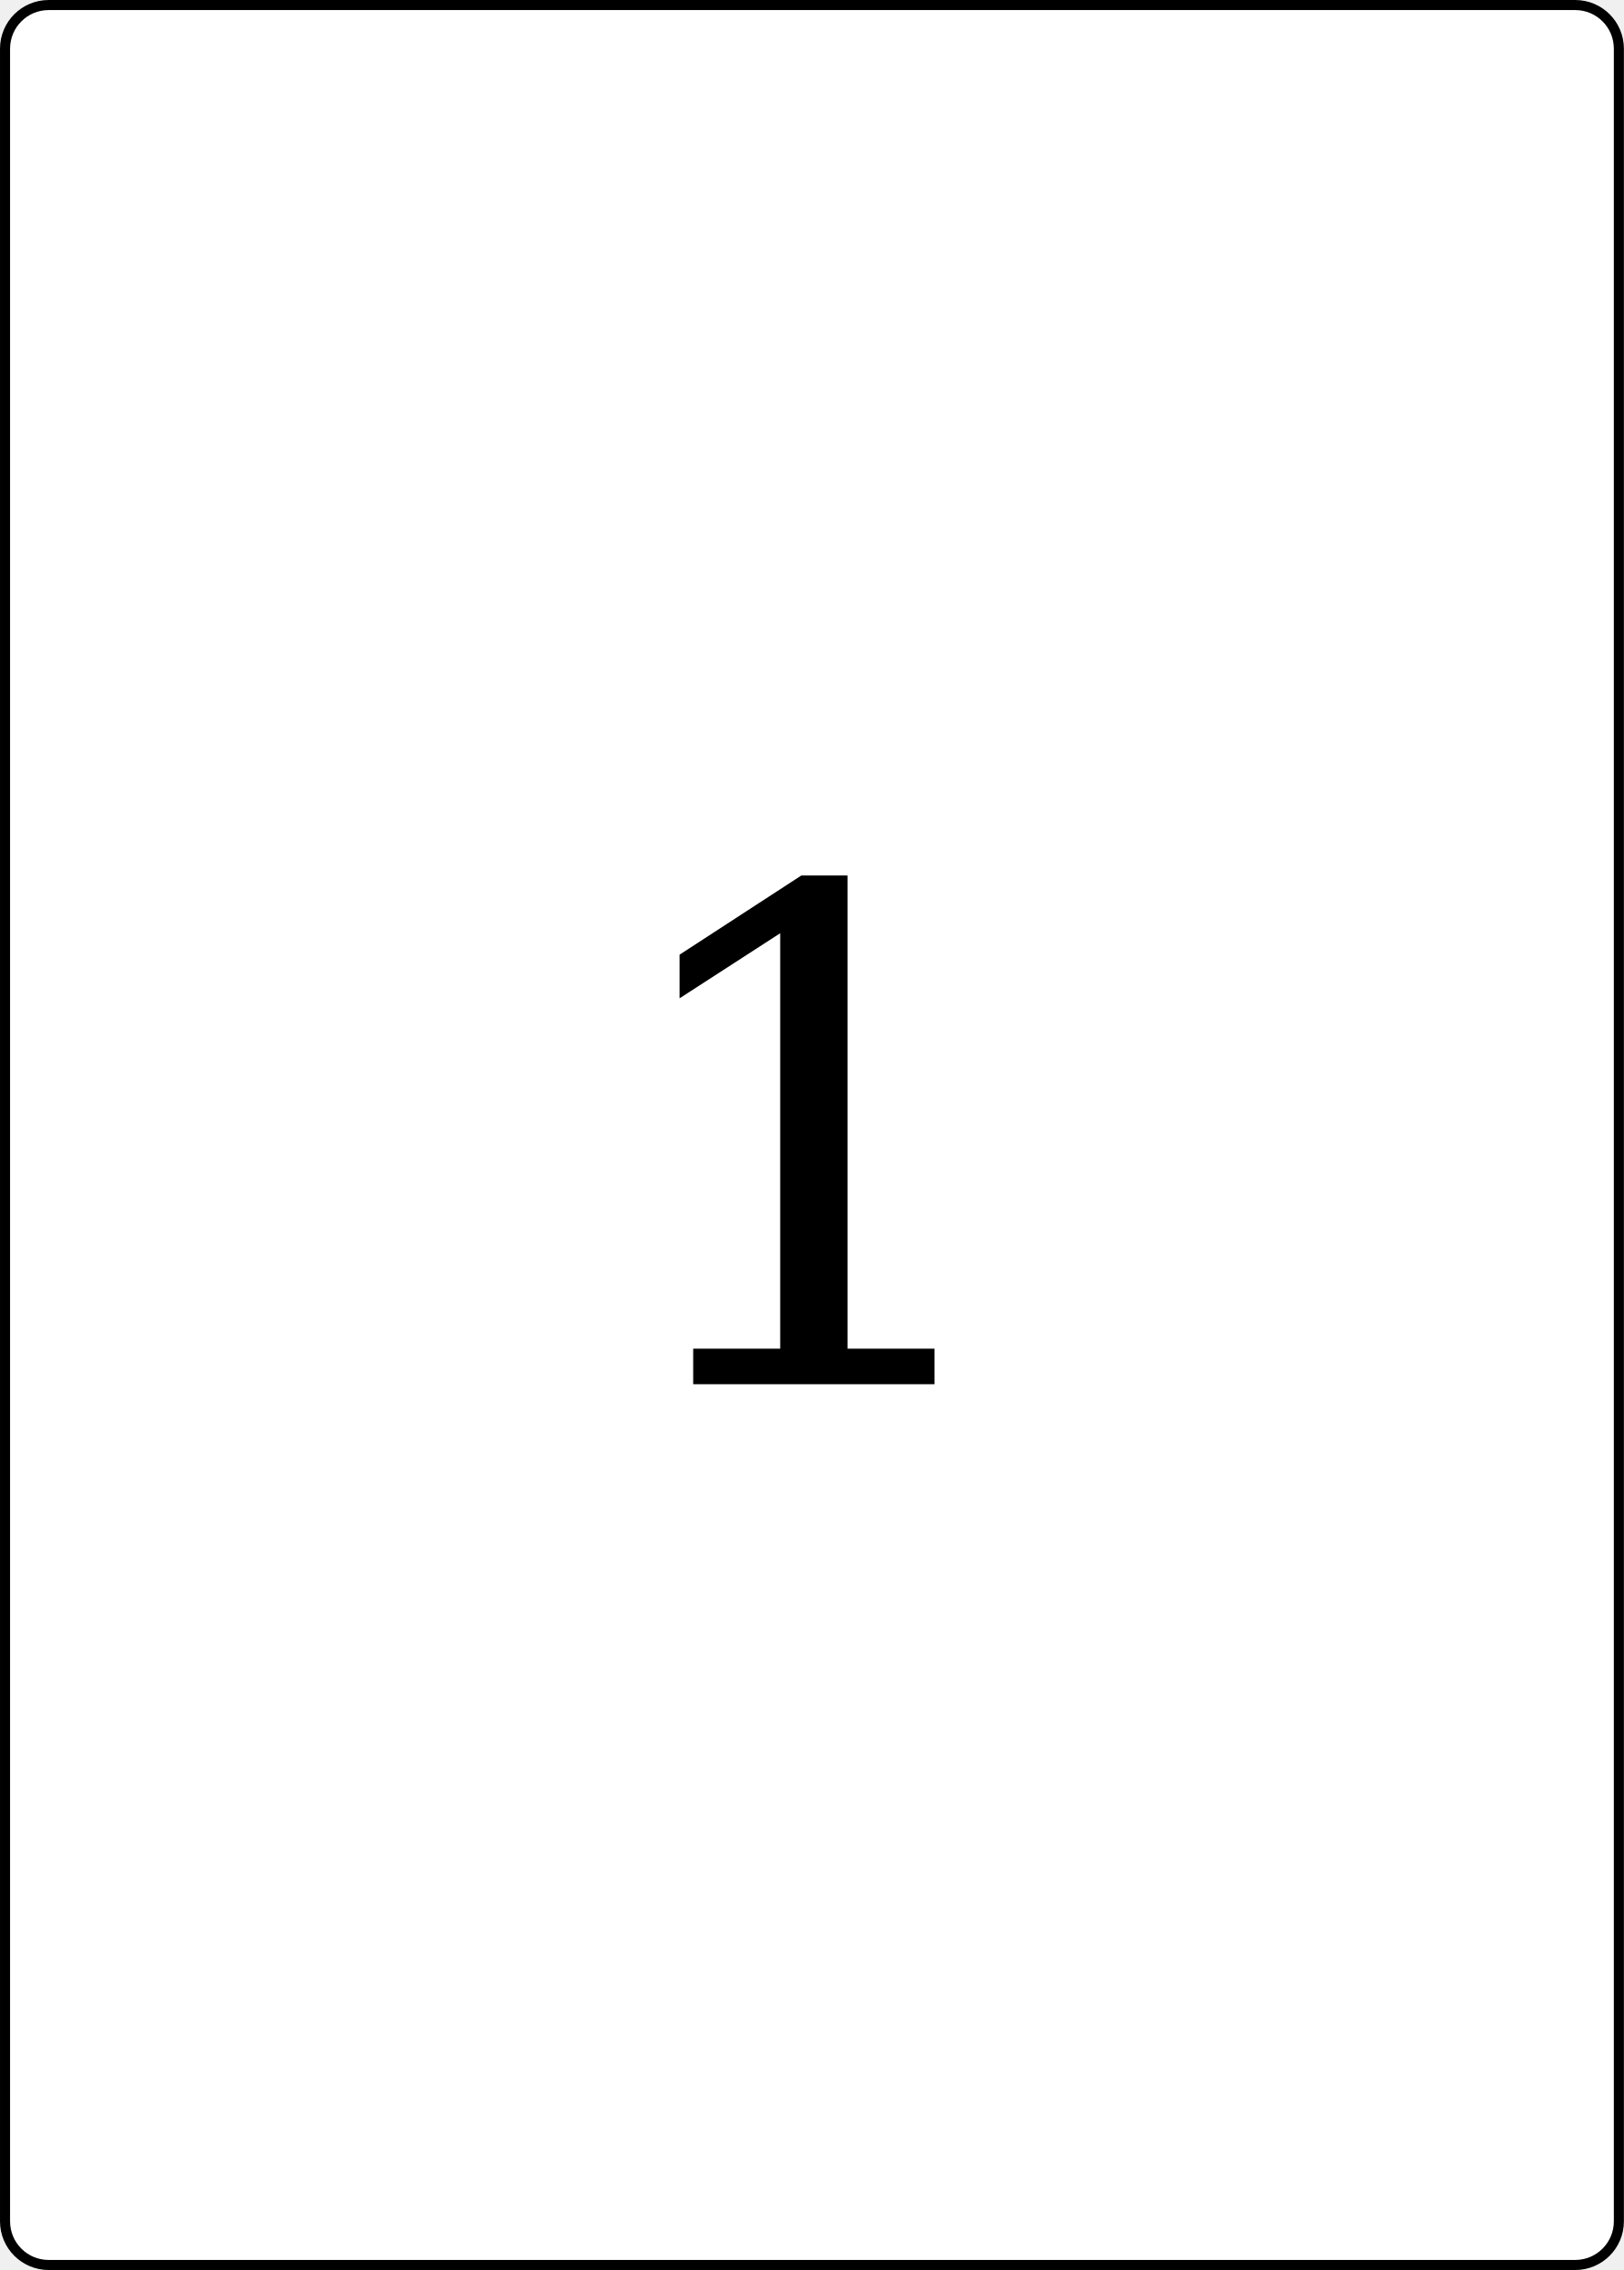
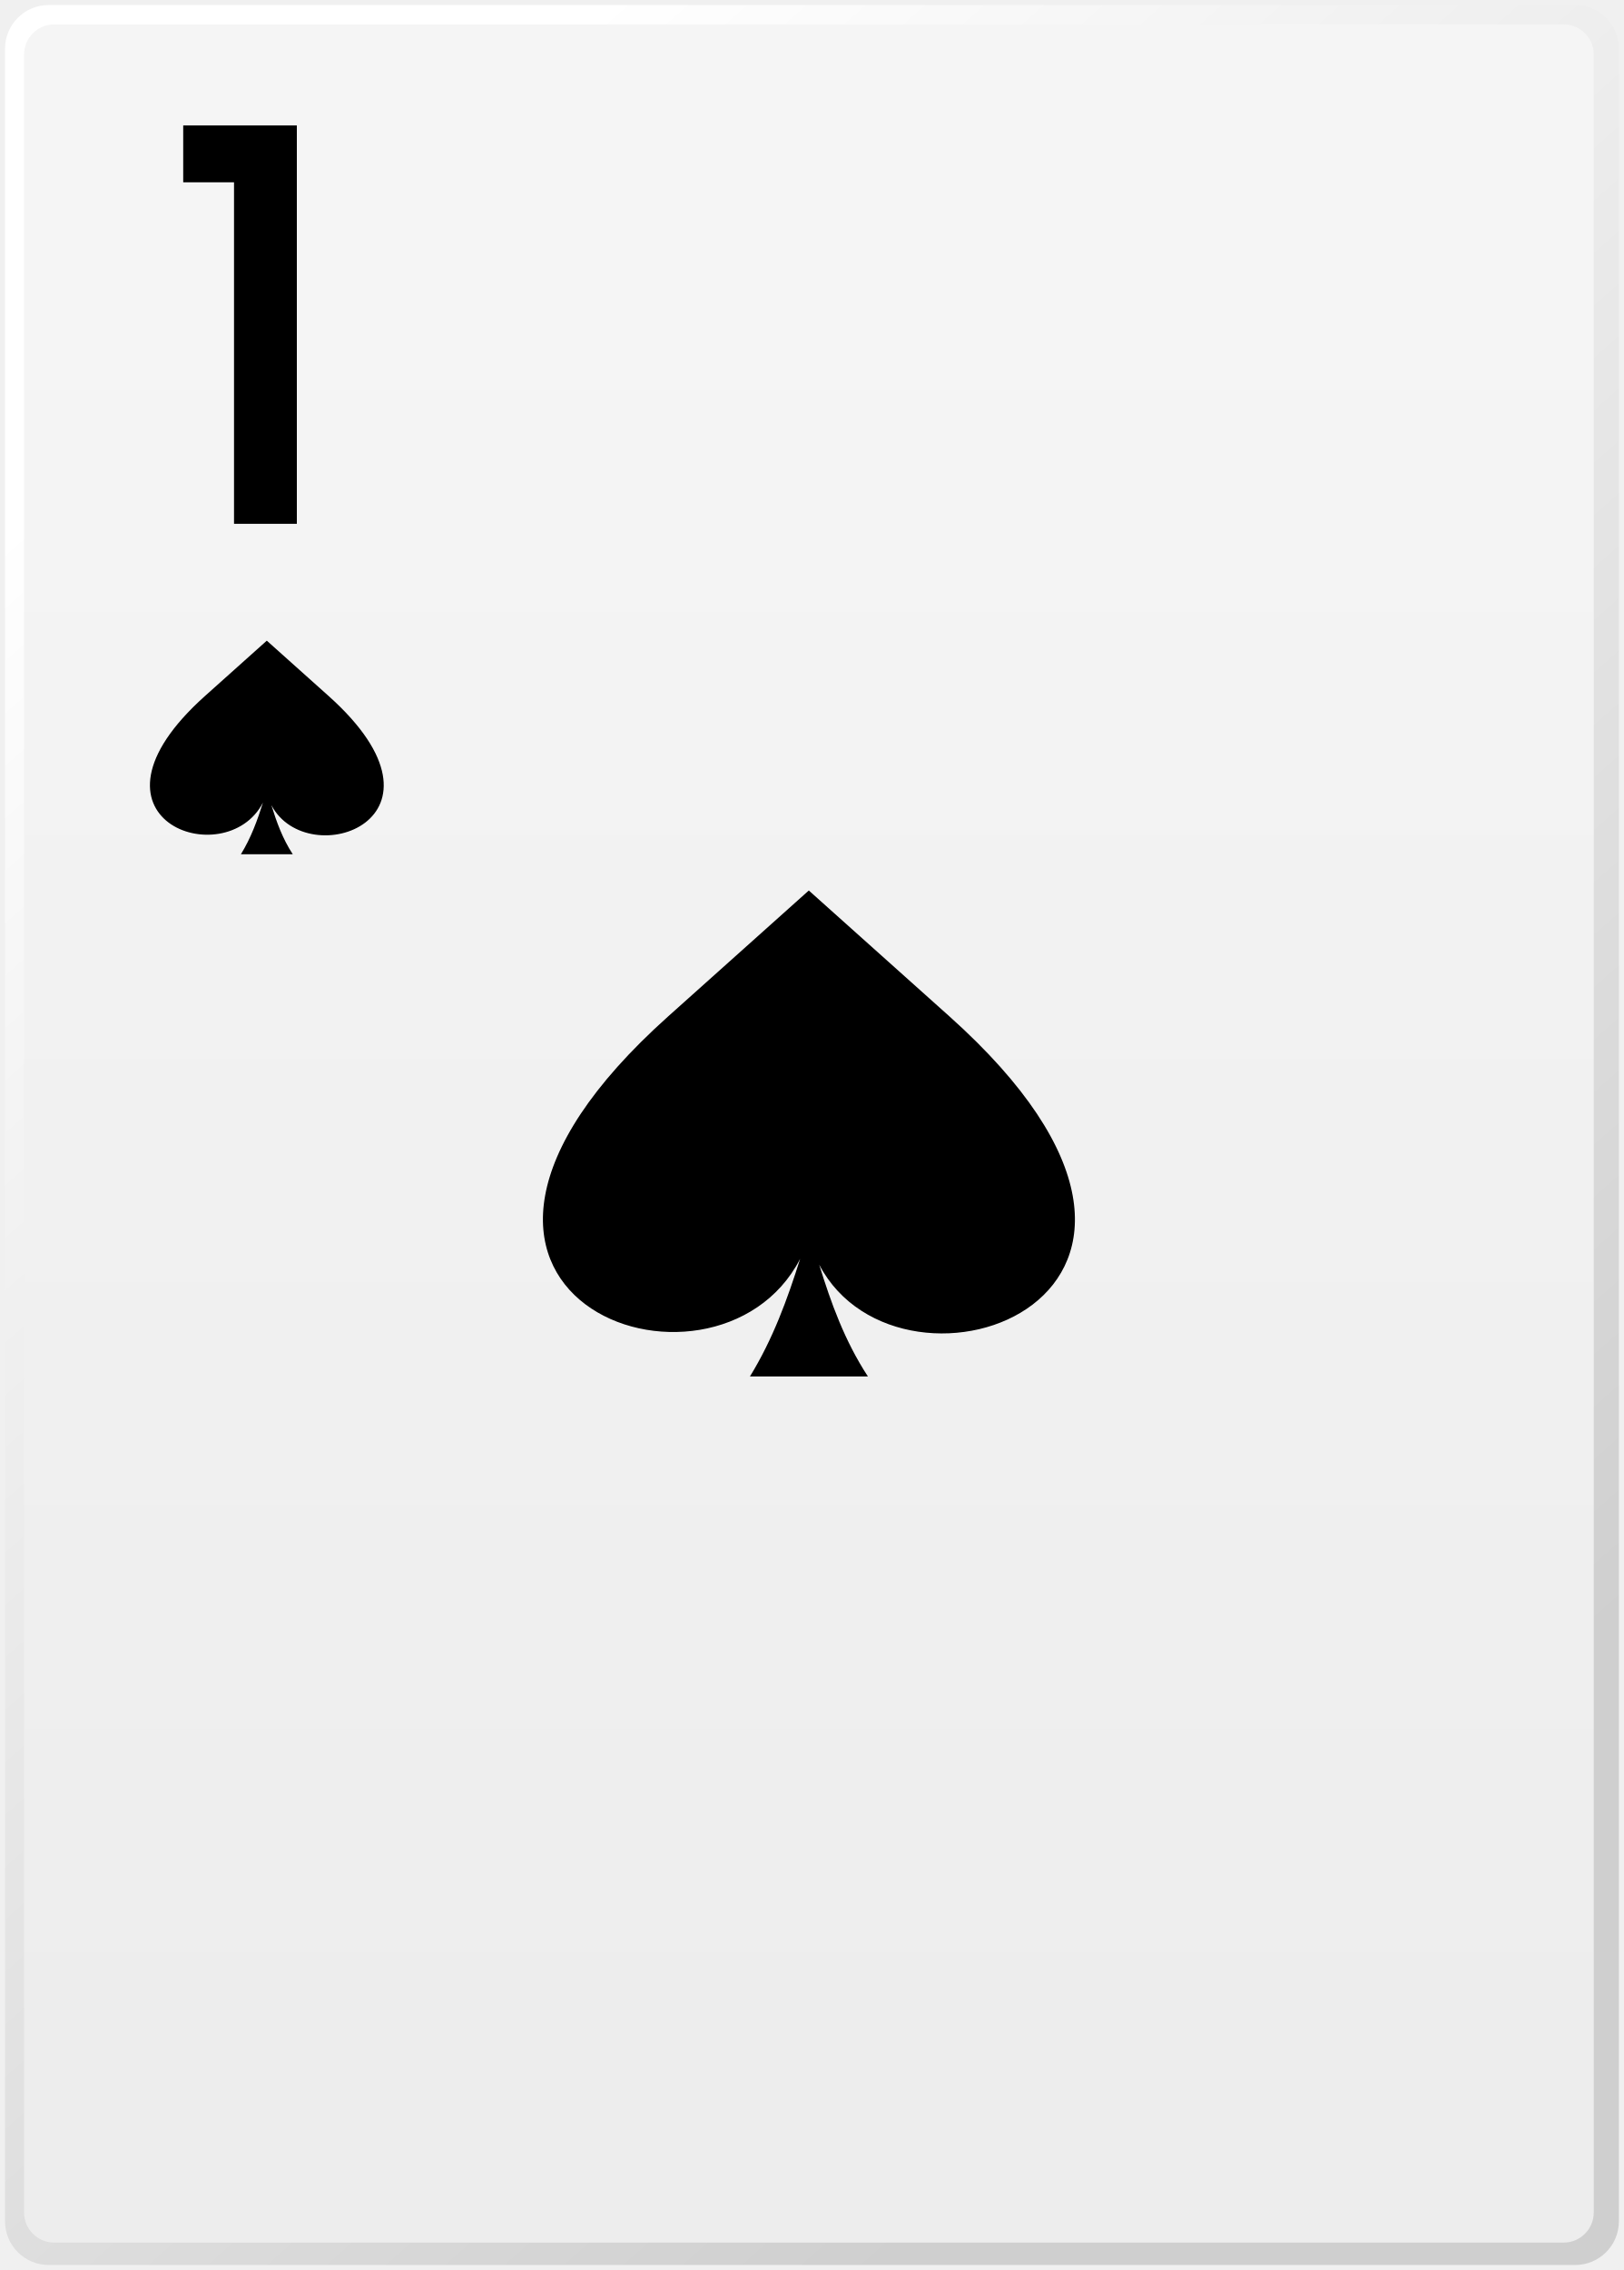
- <svg xmlns="http://www.w3.org/2000/svg" width="100.623mm" height="140.623mm" viewBox="0 0 100.623 140.623" version="1.1" id="svg1">
-   <defs id="defs1" />
+ <svg xmlns="http://www.w3.org/2000/svg" xmlns:xlink="http://www.w3.org/1999/xlink" width="100.623mm" height="140.623mm" viewBox="0 0 100.623 140.623" version="1.1" id="svg1">
+   <defs id="defs1">
+     <linearGradient id="linearGradient4">
+       <stop style="stop-color:#ededed;stop-opacity:1;" offset="0" id="stop4" />
+       <stop style="stop-color:#f5f5f5;stop-opacity:1;" offset="1" id="stop5" />
+     </linearGradient>
+     <linearGradient id="linearGradient2">
+       <stop style="stop-color:#cfcfcf;stop-opacity:1;" offset="0" id="stop2" />
+       <stop style="stop-color:#ffffff;stop-opacity:1;" offset="1" id="stop3" />
+     </linearGradient>
+     <linearGradient xlink:href="#linearGradient2" id="linearGradient3" x1="86.426" y1="112.671" x2="9.05" y2="25.113" gradientUnits="userSpaceOnUse" />
+     <linearGradient xlink:href="#linearGradient4" id="linearGradient5" x1="51.358" y1="127.829" x2="51.358" y2="17.195" gradientUnits="userSpaceOnUse" />
+   </defs>
  <g id="layer1">
-     <rect style="fill:#ffffff;stroke:#000000;stroke-width:0.623;stroke-linecap:round;stroke-linejoin:round;paint-order:markers fill stroke" id="rect1" width="100" height="140" x="0.312" y="0.312" rx="2.703" ry="2.703" />
-     <text xml:space="preserve" style="font-style:normal;font-weight:normal;font-size:42.451px;line-height:1.25;font-family:sans-serif;fill:#000000;fill-opacity:1;stroke:none;stroke-width:1.061" x="36.921" y="85.753" id="text1">
-       <tspan id="tspan1" style="font-style:normal;font-variant:normal;font-weight:normal;font-stretch:normal;font-family:'DejaVu Serif';-inkscape-font-specification:'DejaVu Serif';stroke-width:1.061" x="36.921" y="85.753">1</tspan>
+     <rect style="fill:url(#linearGradient3);stroke:none;stroke-width:0.623;stroke-linecap:round;stroke-linejoin:round;paint-order:markers fill stroke;fill-opacity:1" id="rect1" width="100" height="140" x="0.312" y="0.312" rx="2.703" ry="2.703" />
+     <rect style="fill:url(#linearGradient5);stroke:none;stroke-width:0.623;stroke-linecap:round;stroke-linejoin:round;paint-order:markers fill stroke;fill-opacity:1" id="rect2" width="97.265" height="137.414" x="1.491" y="1.511" rx="1.869" ry="1.869" />
+     <text xml:space="preserve" style="font-style:normal;font-weight:normal;font-size:42.451px;line-height:1.25;font-family:sans-serif;fill:#000000;fill-opacity:1;stroke:none;stroke-width:1.061" x="11.186" y="88.681" id="text5">
+       <tspan x="11.186" y="88.681" id="tspan8" />
    </text>
+     <text xml:space="preserve" style="font-style:normal;font-weight:normal;font-size:42.451px;line-height:1.25;font-family:sans-serif;fill:#000000;fill-opacity:1;stroke:none;stroke-width:1.061" x="11.639" y="101.803" id="text9">
+       <tspan id="tspan9" style="font-style:normal;font-variant:normal;font-weight:normal;font-stretch:normal;font-family:Poppins;-inkscape-font-specification:Poppins;stroke-width:1.061" x="11.639" y="101.803" />
+     </text>
+     <path id="path10" style="fill:#000000;fill-opacity:1;stroke-width:0.234;stroke-linecap:round;stroke-linejoin:round;paint-order:markers fill stroke" d="m 50.117,55.165 -8.709,7.794 c -19.352,17.319 2.914,25.238 8.171,15.026 -0.787,2.493 -1.68,4.955 -3.11,7.286 h 7.311 c -1.445,-2.209 -2.291,-4.571 -3.017,-6.923 5.117,9.751 27.454,1.964 8.063,-15.389 z" />
+     <path id="path17" style="fill:#000000;fill-opacity:1;stroke-width:0.103;stroke-linecap:round;stroke-linejoin:round;paint-order:markers fill stroke" d="m 16.532,39.688 -3.828,3.426 c -8.506,7.612 1.281,11.092 3.591,6.604 -0.346,1.095 -0.738,2.178 -1.367,3.202 h 3.213 c -0.635,-0.971 -1.007,-2.009 -1.326,-3.043 2.249,4.286 12.066,0.863 3.544,-6.764 z" />
+     <path style="font-size:25.334px;line-height:1.25;font-family:Poppins;-inkscape-font-specification:Poppins;stroke-width:0.846" d="M 11.353,11.293 V 7.772 h 7.041 v 24.677 h -3.893 v -21.156 z" id="text18" aria-label="1" />
  </g>
</svg>
